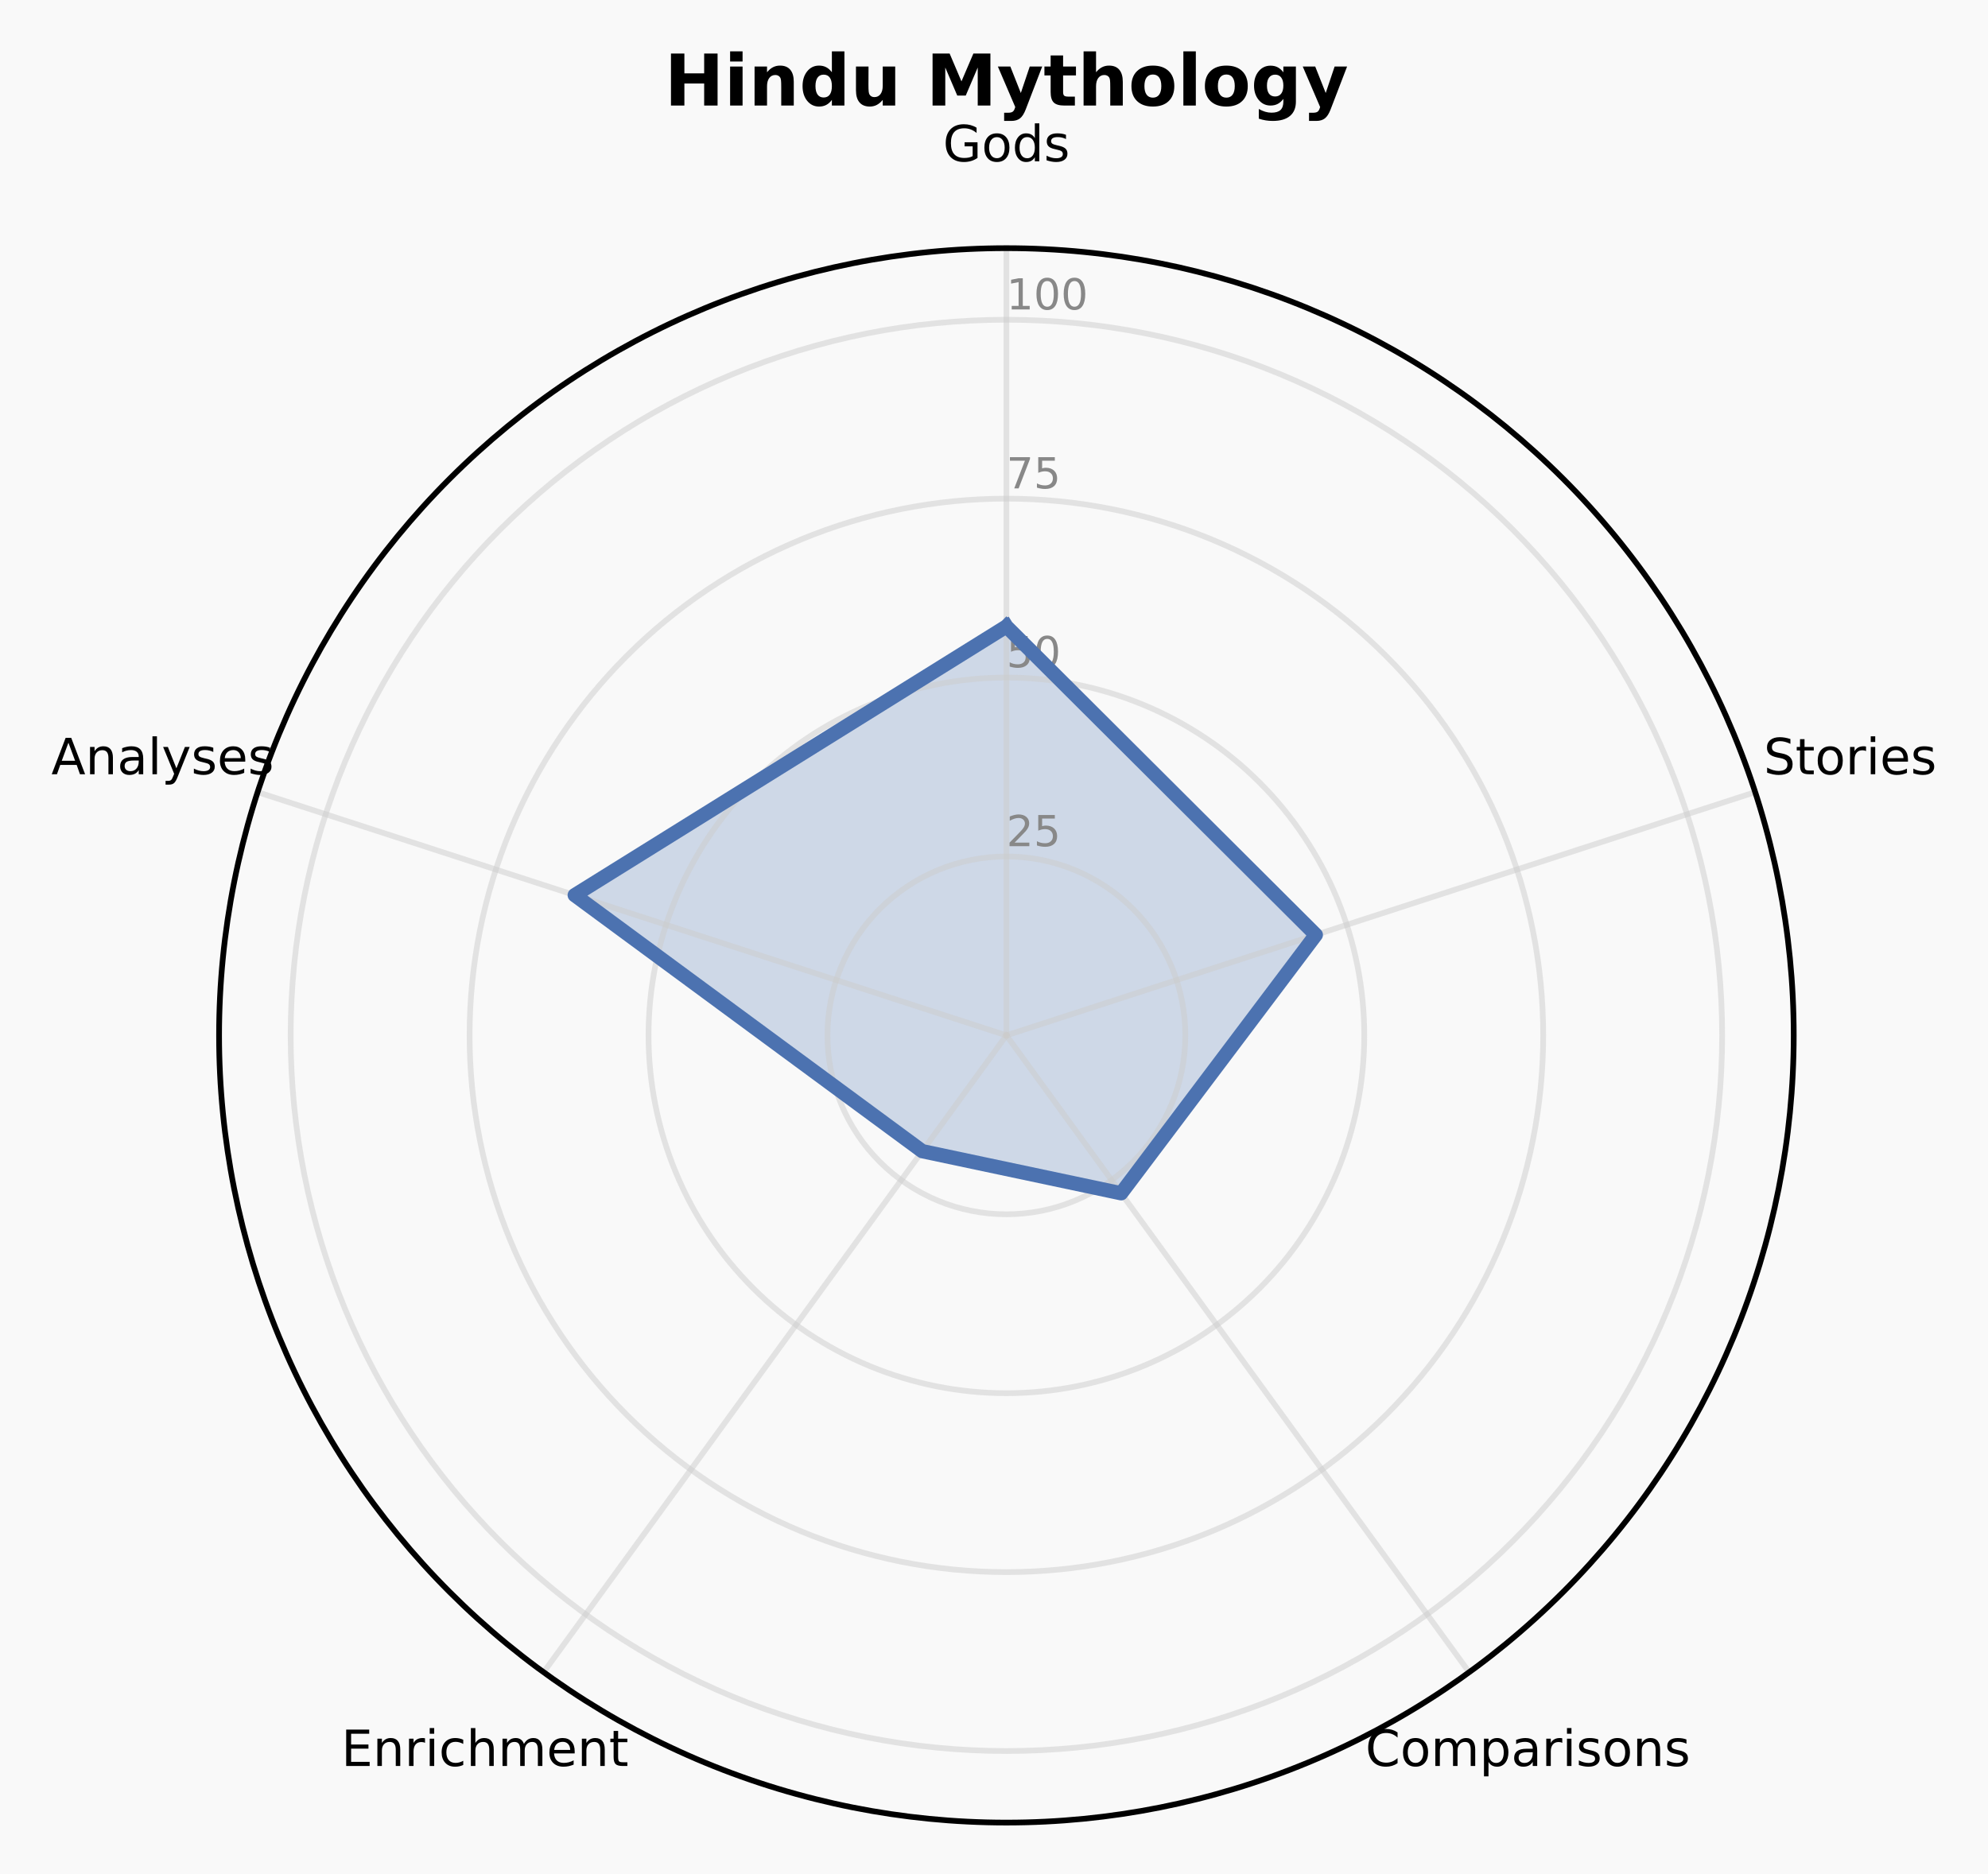
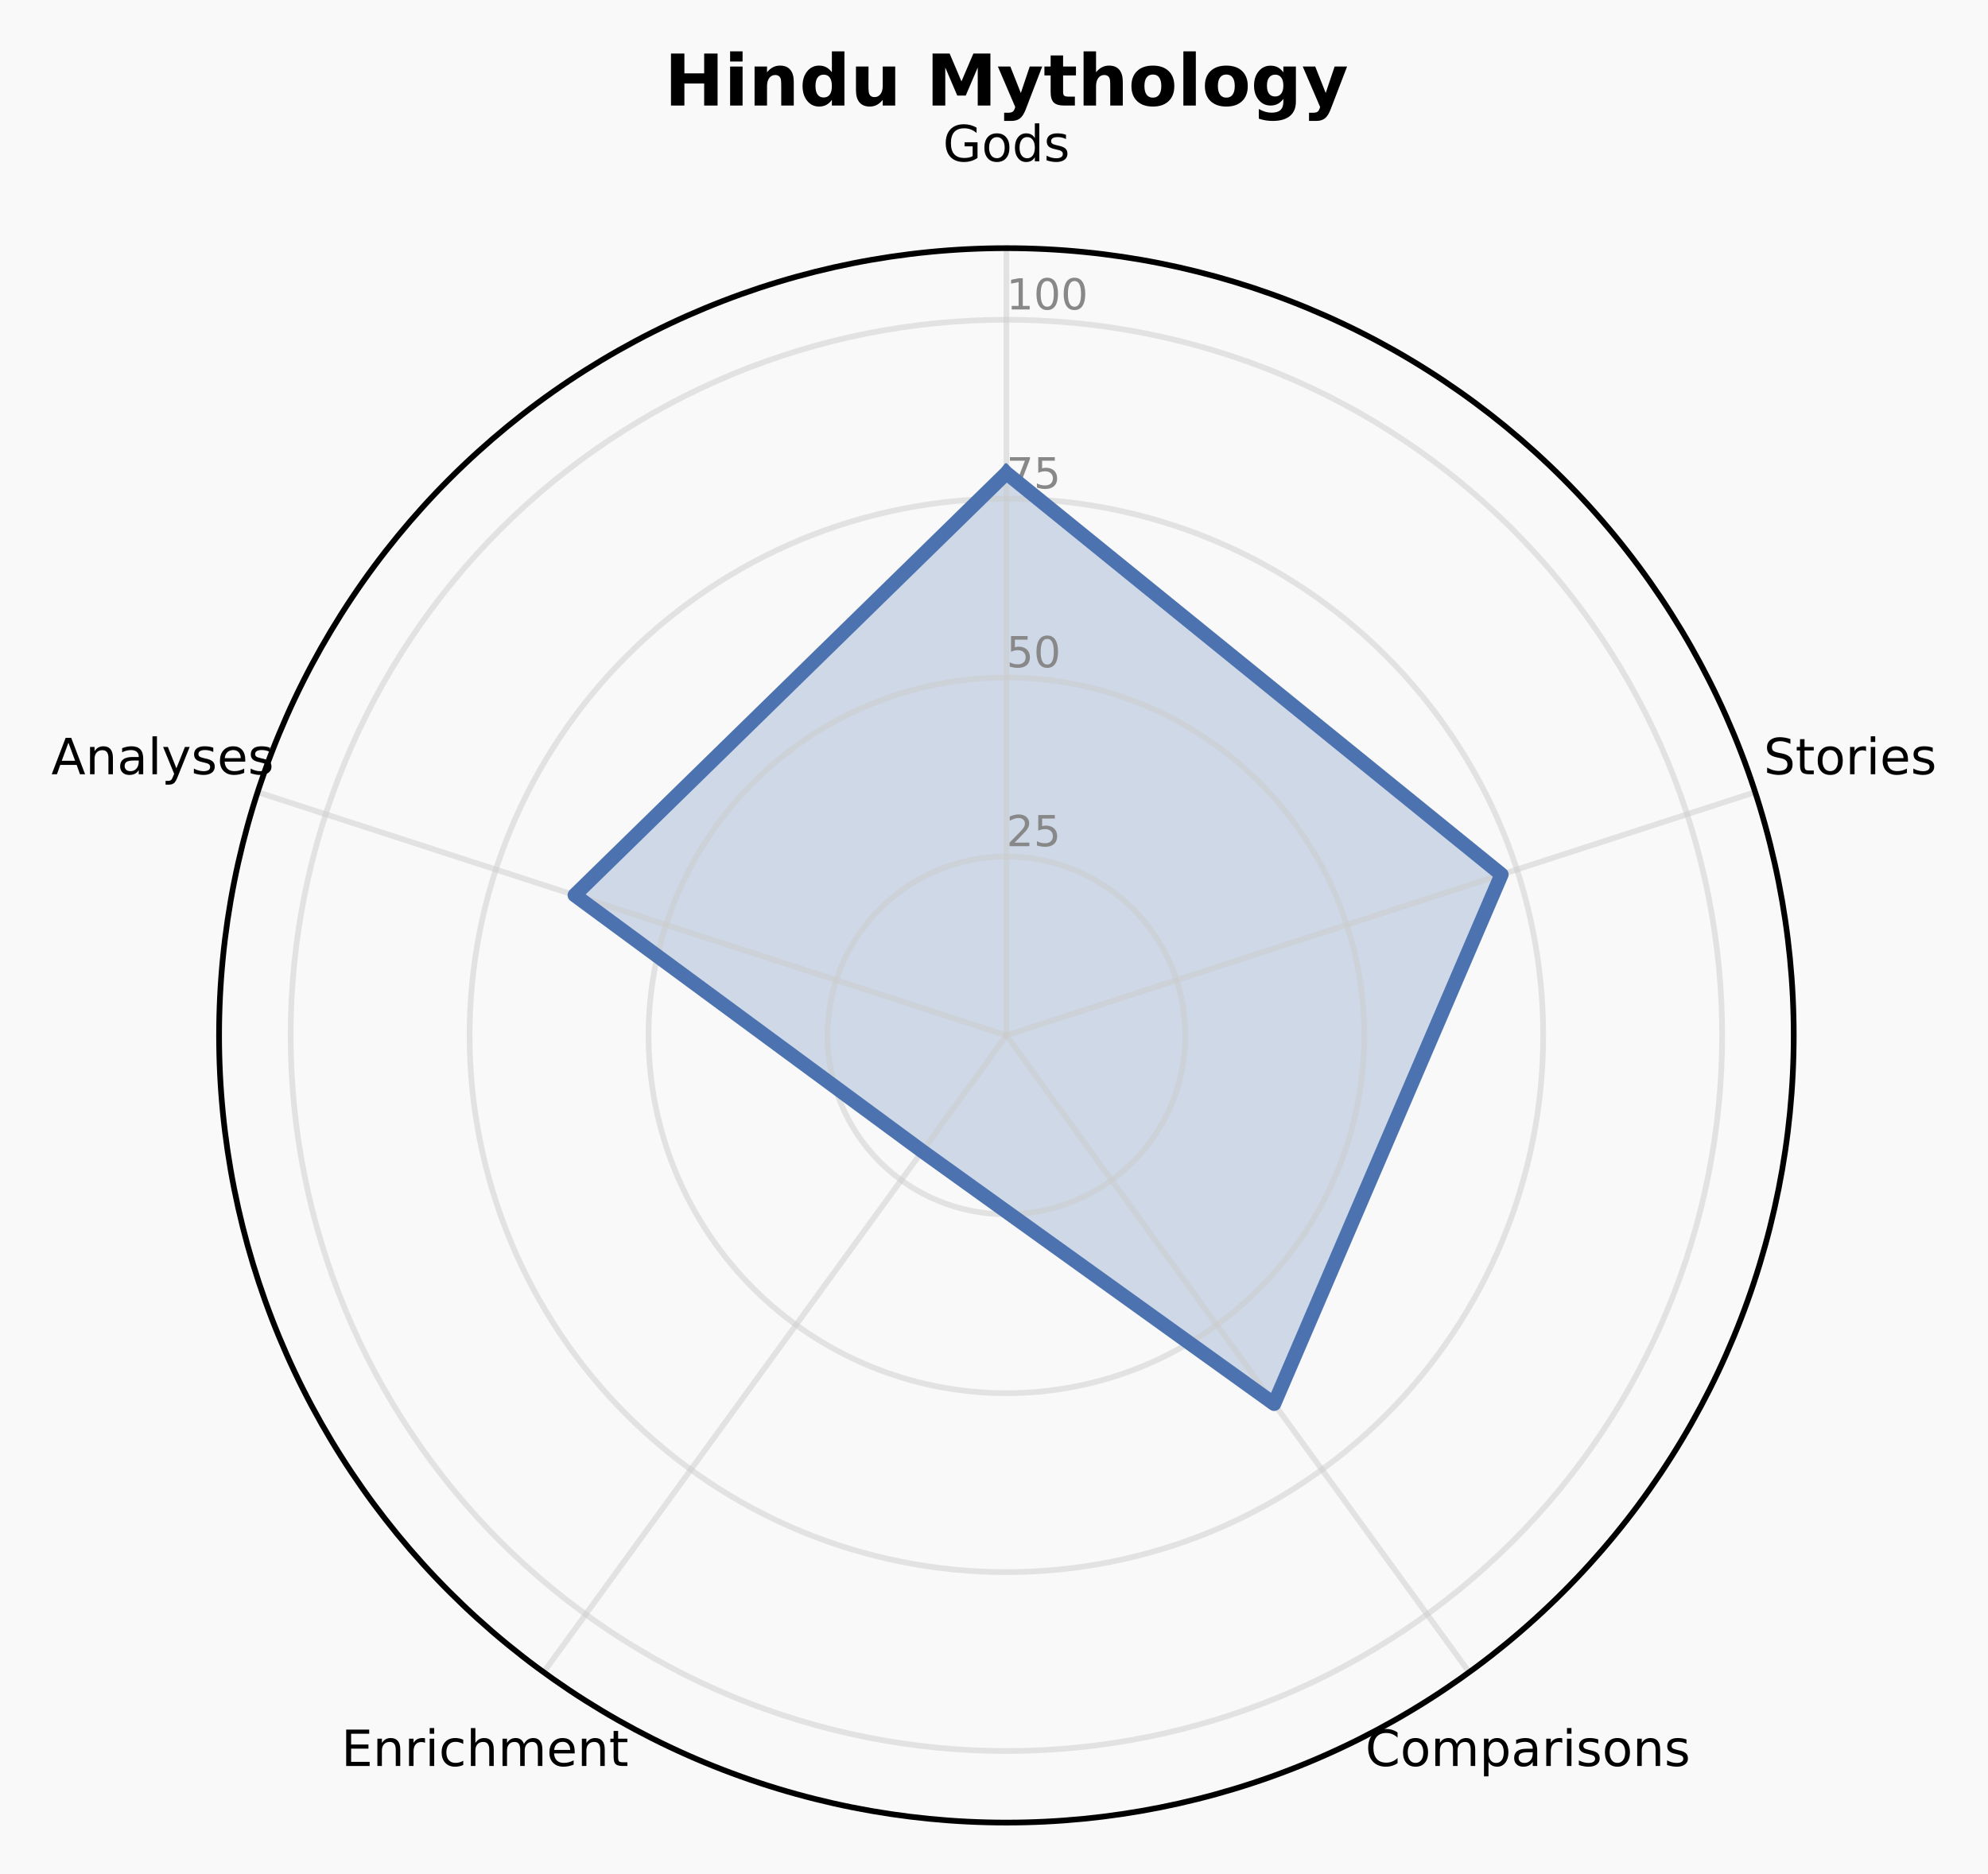
<svg xmlns="http://www.w3.org/2000/svg" xmlns:xlink="http://www.w3.org/1999/xlink" width="278.709pt" height="262.758pt" viewBox="0 0 278.709 262.758" version="1.1">
  <defs>
    <style type="text/css">*{stroke-linejoin: round; stroke-linecap: butt}</style>
  </defs>
  <g id="figure_1">
    <g id="patch_1">
      <path d="M 0 262.758  L 278.709 262.758  L 278.709 0  L 0 0  z " style="fill: #f9f9f9" />
    </g>
    <g id="axes_1">
      <g id="patch_2">
        <path d="M 251.473 145.178  C 251.473 130.683 248.618 116.329 243.071 102.938  C 237.524 89.546 229.393 77.377 219.143 67.128  C 208.894 56.878 196.725 48.748 183.334 43.201  C 169.942 37.654 155.588 34.798 141.093 34.798  C 126.598 34.798 112.244 37.654 98.853 43.201  C 85.461 48.748 73.293 56.878 63.043 67.128  C 52.794 77.377 44.663 89.546 39.116 102.938  C 33.569 116.329 30.714 130.683 30.714 145.178  C 30.714 159.673 33.569 174.027 39.116 187.418  C 44.663 200.81 52.794 212.979 63.043 223.228  C 73.293 233.478 85.461 241.609 98.853 247.155  C 112.244 252.702 126.598 255.558 141.093 255.558  C 155.588 255.558 169.942 252.702 183.334 247.155  C 196.725 241.609 208.894 233.478 219.143 223.228  C 229.393 212.979 237.524 200.81 243.071 187.418  C 248.618 174.027 251.473 159.673 251.473 145.178  M 141.093 145.178  C 141.093 145.178 141.093 145.178 141.093 145.178  C 141.093 145.178 141.093 145.178 141.093 145.178  C 141.093 145.178 141.093 145.178 141.093 145.178  C 141.093 145.178 141.093 145.178 141.093 145.178  C 141.093 145.178 141.093 145.178 141.093 145.178  C 141.093 145.178 141.093 145.178 141.093 145.178  C 141.093 145.178 141.093 145.178 141.093 145.178  C 141.093 145.178 141.093 145.178 141.093 145.178  C 141.093 145.178 141.093 145.178 141.093 145.178  C 141.093 145.178 141.093 145.178 141.093 145.178  C 141.093 145.178 141.093 145.178 141.093 145.178  C 141.093 145.178 141.093 145.178 141.093 145.178  C 141.093 145.178 141.093 145.178 141.093 145.178  C 141.093 145.178 141.093 145.178 141.093 145.178  C 141.093 145.178 141.093 145.178 141.093 145.178  C 141.093 145.178 141.093 145.178 141.093 145.178  z " style="fill: #f9f9f9" />
      </g>
      <g id="patch_3">
-         <path d="M 141.093 87.838  L 184.472 131.083  L 157.179 167.318  L 129.297 161.414  L 80.574 125.514  z " clip-path="url(#p2efae93b45)" style="fill: #4c72b0; opacity: 0.25; stroke: #4c72b0; stroke-linejoin: miter" />
+         <path d="M 141.093 66.335  L 210.5 122.627  L 178.627 196.839  L 129.297 161.414  L 80.574 125.514  z " clip-path="url(#p4c675e7fb6)" style="fill: #4c72b0; opacity: 0.25; stroke: #4c72b0; stroke-linejoin: miter" />
      </g>
      <g id="matplotlib.axis_1">
        <g id="xtick_1">
          <g id="line2d_1">
-             <path d="M 141.093 145.178  L 141.093 34.798  " clip-path="url(#p2efae93b45)" style="fill: none; stroke: #cccccc; stroke-opacity: 0.5; stroke-width: 0.8; stroke-linecap: square" />
+             <path d="M 141.093 145.178  L 141.093 34.798  " clip-path="url(#p4c675e7fb6)" style="fill: none; stroke: #cccccc; stroke-opacity: 0.5; stroke-width: 0.8; stroke-linecap: square" />
          </g>
          <g id="text_1">
            <g transform="translate(132.1945 22.61707) scale(0.07 -0.07)">
              <defs>
                <path id="DejaVuSans-2a" d="M 3809 666  L 3809 1919  L 2778 1919  L 2778 2438  L 4434 2438  L 4434 434  Q 4069 175 3628 42  Q 3188 -91 2688 -91  Q 1594 -91 976 548  Q 359 1188 359 2328  Q 359 3472 976 4111  Q 1594 4750 2688 4750  Q 3144 4750 3555 4637  Q 3966 4525 4313 4306  L 4313 3634  Q 3963 3931 3569 4081  Q 3175 4231 2741 4231  Q 1884 4231 1454 3753  Q 1025 3275 1025 2328  Q 1025 1384 1454 906  Q 1884 428 2741 428  Q 3075 428 3337 486  Q 3600 544 3809 666  z " transform="scale(0.015625)" />
                <path id="DejaVuSans-52" d="M 1959 3097  Q 1497 3097 1228 2736  Q 959 2375 959 1747  Q 959 1119 1226 758  Q 1494 397 1959 397  Q 2419 397 2687 759  Q 2956 1122 2956 1747  Q 2956 2369 2687 2733  Q 2419 3097 1959 3097  z M 1959 3584  Q 2709 3584 3137 3096  Q 3566 2609 3566 1747  Q 3566 888 3137 398  Q 2709 -91 1959 -91  Q 1206 -91 779 398  Q 353 888 353 1747  Q 353 2609 779 3096  Q 1206 3584 1959 3584  z " transform="scale(0.015625)" />
                <path id="DejaVuSans-47" d="M 2906 2969  L 2906 4863  L 3481 4863  L 3481 0  L 2906 0  L 2906 525  Q 2725 213 2448 61  Q 2172 -91 1784 -91  Q 1150 -91 751 415  Q 353 922 353 1747  Q 353 2572 751 3078  Q 1150 3584 1784 3584  Q 2172 3584 2448 3432  Q 2725 3281 2906 2969  z M 947 1747  Q 947 1113 1208 752  Q 1469 391 1925 391  Q 2381 391 2643 752  Q 2906 1113 2906 1747  Q 2906 2381 2643 2742  Q 2381 3103 1925 3103  Q 1469 3103 1208 2742  Q 947 2381 947 1747  z " transform="scale(0.015625)" />
                <path id="DejaVuSans-56" d="M 2834 3397  L 2834 2853  Q 2591 2978 2328 3040  Q 2066 3103 1784 3103  Q 1356 3103 1142 2972  Q 928 2841 928 2578  Q 928 2378 1081 2264  Q 1234 2150 1697 2047  L 1894 2003  Q 2506 1872 2764 1633  Q 3022 1394 3022 966  Q 3022 478 2636 193  Q 2250 -91 1575 -91  Q 1294 -91 989 -36  Q 684 19 347 128  L 347 722  Q 666 556 975 473  Q 1284 391 1588 391  Q 1994 391 2212 530  Q 2431 669 2431 922  Q 2431 1156 2273 1281  Q 2116 1406 1581 1522  L 1381 1569  Q 847 1681 609 1914  Q 372 2147 372 2553  Q 372 3047 722 3315  Q 1072 3584 1716 3584  Q 2034 3584 2315 3537  Q 2597 3491 2834 3397  z " transform="scale(0.015625)" />
              </defs>
              <use xlink:href="#DejaVuSans-2a" />
              <use xlink:href="#DejaVuSans-52" transform="translate(77.48438 0)" />
              <use xlink:href="#DejaVuSans-47" transform="translate(138.6719 0)" />
              <use xlink:href="#DejaVuSans-56" transform="translate(202.1562 0)" />
            </g>
          </g>
        </g>
        <g id="xtick_2">
          <g id="line2d_2">
-             <path d="M 141.093 145.178  L 246.07 111.069  " clip-path="url(#p2efae93b45)" style="fill: none; stroke: #cccccc; stroke-opacity: 0.5; stroke-width: 0.8; stroke-linecap: square" />
+             <path d="M 141.093 145.178  L 246.07 111.069  " clip-path="url(#p4c675e7fb6)" style="fill: none; stroke: #cccccc; stroke-opacity: 0.5; stroke-width: 0.8; stroke-linecap: square" />
          </g>
          <g id="text_2">
            <g transform="translate(247.2616 108.5613) scale(0.07 -0.07)">
              <defs>
                <path id="DejaVuSans-36" d="M 3425 4513  L 3425 3897  Q 3066 4069 2747 4153  Q 2428 4238 2131 4238  Q 1616 4238 1336 4038  Q 1056 3838 1056 3469  Q 1056 3159 1242 3001  Q 1428 2844 1947 2747  L 2328 2669  Q 3034 2534 3370 2195  Q 3706 1856 3706 1288  Q 3706 609 3251 259  Q 2797 -91 1919 -91  Q 1588 -91 1214 -16  Q 841 59 441 206  L 441 856  Q 825 641 1194 531  Q 1563 422 1919 422  Q 2459 422 2753 634  Q 3047 847 3047 1241  Q 3047 1584 2836 1778  Q 2625 1972 2144 2069  L 1759 2144  Q 1053 2284 737 2584  Q 422 2884 422 3419  Q 422 4038 858 4394  Q 1294 4750 2059 4750  Q 2388 4750 2728 4690  Q 3069 4631 3425 4513  z " transform="scale(0.015625)" />
                <path id="DejaVuSans-57" d="M 1172 4494  L 1172 3500  L 2356 3500  L 2356 3053  L 1172 3053  L 1172 1153  Q 1172 725 1289 603  Q 1406 481 1766 481  L 2356 481  L 2356 0  L 1766 0  Q 1100 0 847 248  Q 594 497 594 1153  L 594 3053  L 172 3053  L 172 3500  L 594 3500  L 594 4494  L 1172 4494  z " transform="scale(0.015625)" />
                <path id="DejaVuSans-55" d="M 2631 2963  Q 2534 3019 2420 3045  Q 2306 3072 2169 3072  Q 1681 3072 1420 2755  Q 1159 2438 1159 1844  L 1159 0  L 581 0  L 581 3500  L 1159 3500  L 1159 2956  Q 1341 3275 1631 3429  Q 1922 3584 2338 3584  Q 2397 3584 2469 3576  Q 2541 3569 2628 3553  L 2631 2963  z " transform="scale(0.015625)" />
                <path id="DejaVuSans-4c" d="M 603 3500  L 1178 3500  L 1178 0  L 603 0  L 603 3500  z M 603 4863  L 1178 4863  L 1178 4134  L 603 4134  L 603 4863  z " transform="scale(0.015625)" />
                <path id="DejaVuSans-48" d="M 3597 1894  L 3597 1613  L 953 1613  Q 991 1019 1311 708  Q 1631 397 2203 397  Q 2534 397 2845 478  Q 3156 559 3463 722  L 3463 178  Q 3153 47 2828 -22  Q 2503 -91 2169 -91  Q 1331 -91 842 396  Q 353 884 353 1716  Q 353 2575 817 3079  Q 1281 3584 2069 3584  Q 2775 3584 3186 3129  Q 3597 2675 3597 1894  z M 3022 2063  Q 3016 2534 2758 2815  Q 2500 3097 2075 3097  Q 1594 3097 1305 2825  Q 1016 2553 972 2059  L 3022 2063  z " transform="scale(0.015625)" />
              </defs>
              <use xlink:href="#DejaVuSans-36" />
              <use xlink:href="#DejaVuSans-57" transform="translate(63.48438 0)" />
              <use xlink:href="#DejaVuSans-52" transform="translate(102.6875 0)" />
              <use xlink:href="#DejaVuSans-55" transform="translate(163.875 0)" />
              <use xlink:href="#DejaVuSans-4c" transform="translate(204.9844 0)" />
              <use xlink:href="#DejaVuSans-48" transform="translate(232.7656 0)" />
              <use xlink:href="#DejaVuSans-56" transform="translate(294.2969 0)" />
            </g>
          </g>
        </g>
        <g id="xtick_3">
          <g id="line2d_3">
-             <path d="M 141.093 145.178  L 205.973 234.477  " clip-path="url(#p2efae93b45)" style="fill: none; stroke: #cccccc; stroke-opacity: 0.5; stroke-width: 0.8; stroke-linecap: square" />
+             <path d="M 141.093 145.178  L 205.973 234.477  " clip-path="url(#p4c675e7fb6)" style="fill: none; stroke: #cccccc; stroke-opacity: 0.5; stroke-width: 0.8; stroke-linecap: square" />
          </g>
          <g id="text_3">
            <g transform="translate(191.4228 247.6219) scale(0.07 -0.07)">
              <defs>
                <path id="DejaVuSans-26" d="M 4122 4306  L 4122 3641  Q 3803 3938 3442 4084  Q 3081 4231 2675 4231  Q 1875 4231 1450 3742  Q 1025 3253 1025 2328  Q 1025 1406 1450 917  Q 1875 428 2675 428  Q 3081 428 3442 575  Q 3803 722 4122 1019  L 4122 359  Q 3791 134 3420 21  Q 3050 -91 2638 -91  Q 1578 -91 968 557  Q 359 1206 359 2328  Q 359 3453 968 4101  Q 1578 4750 2638 4750  Q 3056 4750 3426 4639  Q 3797 4528 4122 4306  z " transform="scale(0.015625)" />
                <path id="DejaVuSans-50" d="M 3328 2828  Q 3544 3216 3844 3400  Q 4144 3584 4550 3584  Q 5097 3584 5394 3201  Q 5691 2819 5691 2113  L 5691 0  L 5113 0  L 5113 2094  Q 5113 2597 4934 2840  Q 4756 3084 4391 3084  Q 3944 3084 3684 2787  Q 3425 2491 3425 1978  L 3425 0  L 2847 0  L 2847 2094  Q 2847 2600 2669 2842  Q 2491 3084 2119 3084  Q 1678 3084 1418 2786  Q 1159 2488 1159 1978  L 1159 0  L 581 0  L 581 3500  L 1159 3500  L 1159 2956  Q 1356 3278 1631 3431  Q 1906 3584 2284 3584  Q 2666 3584 2933 3390  Q 3200 3197 3328 2828  z " transform="scale(0.015625)" />
                <path id="DejaVuSans-53" d="M 1159 525  L 1159 -1331  L 581 -1331  L 581 3500  L 1159 3500  L 1159 2969  Q 1341 3281 1617 3432  Q 1894 3584 2278 3584  Q 2916 3584 3314 3078  Q 3713 2572 3713 1747  Q 3713 922 3314 415  Q 2916 -91 2278 -91  Q 1894 -91 1617 61  Q 1341 213 1159 525  z M 3116 1747  Q 3116 2381 2855 2742  Q 2594 3103 2138 3103  Q 1681 3103 1420 2742  Q 1159 2381 1159 1747  Q 1159 1113 1420 752  Q 1681 391 2138 391  Q 2594 391 2855 752  Q 3116 1113 3116 1747  z " transform="scale(0.015625)" />
                <path id="DejaVuSans-44" d="M 2194 1759  Q 1497 1759 1228 1600  Q 959 1441 959 1056  Q 959 750 1161 570  Q 1363 391 1709 391  Q 2188 391 2477 730  Q 2766 1069 2766 1631  L 2766 1759  L 2194 1759  z M 3341 1997  L 3341 0  L 2766 0  L 2766 531  Q 2569 213 2275 61  Q 1981 -91 1556 -91  Q 1019 -91 701 211  Q 384 513 384 1019  Q 384 1609 779 1909  Q 1175 2209 1959 2209  L 2766 2209  L 2766 2266  Q 2766 2663 2505 2880  Q 2244 3097 1772 3097  Q 1472 3097 1187 3025  Q 903 2953 641 2809  L 641 3341  Q 956 3463 1253 3523  Q 1550 3584 1831 3584  Q 2591 3584 2966 3190  Q 3341 2797 3341 1997  z " transform="scale(0.015625)" />
                <path id="DejaVuSans-51" d="M 3513 2113  L 3513 0  L 2938 0  L 2938 2094  Q 2938 2591 2744 2837  Q 2550 3084 2163 3084  Q 1697 3084 1428 2787  Q 1159 2491 1159 1978  L 1159 0  L 581 0  L 581 3500  L 1159 3500  L 1159 2956  Q 1366 3272 1645 3428  Q 1925 3584 2291 3584  Q 2894 3584 3203 3211  Q 3513 2838 3513 2113  z " transform="scale(0.015625)" />
              </defs>
              <use xlink:href="#DejaVuSans-26" />
              <use xlink:href="#DejaVuSans-52" transform="translate(69.82812 0)" />
              <use xlink:href="#DejaVuSans-50" transform="translate(131.0156 0)" />
              <use xlink:href="#DejaVuSans-53" transform="translate(228.4219 0)" />
              <use xlink:href="#DejaVuSans-44" transform="translate(291.9062 0)" />
              <use xlink:href="#DejaVuSans-55" transform="translate(353.1875 0)" />
              <use xlink:href="#DejaVuSans-4c" transform="translate(394.2969 0)" />
              <use xlink:href="#DejaVuSans-56" transform="translate(422.0781 0)" />
              <use xlink:href="#DejaVuSans-52" transform="translate(474.1719 0)" />
              <use xlink:href="#DejaVuSans-51" transform="translate(535.3594 0)" />
              <use xlink:href="#DejaVuSans-56" transform="translate(598.7344 0)" />
            </g>
          </g>
        </g>
        <g id="xtick_4">
          <g id="line2d_4">
-             <path d="M 141.093 145.178  L 76.214 234.477  " clip-path="url(#p2efae93b45)" style="fill: none; stroke: #cccccc; stroke-opacity: 0.5; stroke-width: 0.8; stroke-linecap: square" />
+             <path d="M 141.093 145.178  L 76.214 234.477  " clip-path="url(#p4c675e7fb6)" style="fill: none; stroke: #cccccc; stroke-opacity: 0.5; stroke-width: 0.8; stroke-linecap: square" />
          </g>
          <g id="text_4">
            <g transform="translate(47.8483 247.6219) scale(0.07 -0.07)">
              <defs>
                <path id="DejaVuSans-28" d="M 628 4666  L 3578 4666  L 3578 4134  L 1259 4134  L 1259 2753  L 3481 2753  L 3481 2222  L 1259 2222  L 1259 531  L 3634 531  L 3634 0  L 628 0  L 628 4666  z " transform="scale(0.015625)" />
                <path id="DejaVuSans-46" d="M 3122 3366  L 3122 2828  Q 2878 2963 2633 3030  Q 2388 3097 2138 3097  Q 1578 3097 1268 2742  Q 959 2388 959 1747  Q 959 1106 1268 751  Q 1578 397 2138 397  Q 2388 397 2633 464  Q 2878 531 3122 666  L 3122 134  Q 2881 22 2623 -34  Q 2366 -91 2075 -91  Q 1284 -91 818 406  Q 353 903 353 1747  Q 353 2603 823 3093  Q 1294 3584 2113 3584  Q 2378 3584 2631 3529  Q 2884 3475 3122 3366  z " transform="scale(0.015625)" />
                <path id="DejaVuSans-4b" d="M 3513 2113  L 3513 0  L 2938 0  L 2938 2094  Q 2938 2591 2744 2837  Q 2550 3084 2163 3084  Q 1697 3084 1428 2787  Q 1159 2491 1159 1978  L 1159 0  L 581 0  L 581 4863  L 1159 4863  L 1159 2956  Q 1366 3272 1645 3428  Q 1925 3584 2291 3584  Q 2894 3584 3203 3211  Q 3513 2838 3513 2113  z " transform="scale(0.015625)" />
              </defs>
              <use xlink:href="#DejaVuSans-28" />
              <use xlink:href="#DejaVuSans-51" transform="translate(63.1875 0)" />
              <use xlink:href="#DejaVuSans-55" transform="translate(126.5625 0)" />
              <use xlink:href="#DejaVuSans-4c" transform="translate(167.6719 0)" />
              <use xlink:href="#DejaVuSans-46" transform="translate(195.4531 0)" />
              <use xlink:href="#DejaVuSans-4b" transform="translate(250.4375 0)" />
              <use xlink:href="#DejaVuSans-50" transform="translate(313.8125 0)" />
              <use xlink:href="#DejaVuSans-48" transform="translate(411.2188 0)" />
              <use xlink:href="#DejaVuSans-51" transform="translate(472.75 0)" />
              <use xlink:href="#DejaVuSans-57" transform="translate(536.125 0)" />
            </g>
          </g>
        </g>
        <g id="xtick_5">
          <g id="line2d_5">
-             <path d="M 141.093 145.178  L 36.116 111.069  " clip-path="url(#p2efae93b45)" style="fill: none; stroke: #cccccc; stroke-opacity: 0.5; stroke-width: 0.8; stroke-linecap: square" />
+             <path d="M 141.093 145.178  L 36.116 111.069  " clip-path="url(#p4c675e7fb6)" style="fill: none; stroke: #cccccc; stroke-opacity: 0.5; stroke-width: 0.8; stroke-linecap: square" />
          </g>
          <g id="text_5">
            <g transform="translate(7.2 108.5613) scale(0.07 -0.07)">
              <defs>
                <path id="DejaVuSans-24" d="M 2188 4044  L 1331 1722  L 3047 1722  L 2188 4044  z M 1831 4666  L 2547 4666  L 4325 0  L 3669 0  L 3244 1197  L 1141 1197  L 716 0  L 50 0  L 1831 4666  z " transform="scale(0.015625)" />
                <path id="DejaVuSans-4f" d="M 603 4863  L 1178 4863  L 1178 0  L 603 0  L 603 4863  z " transform="scale(0.015625)" />
                <path id="DejaVuSans-5c" d="M 2059 -325  Q 1816 -950 1584 -1140  Q 1353 -1331 966 -1331  L 506 -1331  L 506 -850  L 844 -850  Q 1081 -850 1212 -737  Q 1344 -625 1503 -206  L 1606 56  L 191 3500  L 800 3500  L 1894 763  L 2988 3500  L 3597 3500  L 2059 -325  z " transform="scale(0.015625)" />
              </defs>
              <use xlink:href="#DejaVuSans-24" />
              <use xlink:href="#DejaVuSans-51" transform="translate(68.40625 0)" />
              <use xlink:href="#DejaVuSans-44" transform="translate(131.7812 0)" />
              <use xlink:href="#DejaVuSans-4f" transform="translate(193.0625 0)" />
              <use xlink:href="#DejaVuSans-5c" transform="translate(220.8438 0)" />
              <use xlink:href="#DejaVuSans-56" transform="translate(280.0312 0)" />
              <use xlink:href="#DejaVuSans-48" transform="translate(332.125 0)" />
              <use xlink:href="#DejaVuSans-56" transform="translate(393.6562 0)" />
            </g>
          </g>
        </g>
      </g>
      <g id="matplotlib.axis_2">
        <g id="ytick_1">
          <g id="line2d_6">
-             <path d="M 141.093 120.092  C 144.388 120.092 147.65 120.741 150.693 122.001  C 153.737 123.262 156.503 125.11 158.832 127.439  C 161.161 129.769 163.009 132.534 164.27 135.578  C 165.531 138.621 166.18 141.884 166.18 145.178  C 166.18 148.472 165.531 151.735 164.27 154.778  C 163.009 157.822 161.161 160.587 158.832 162.917  C 156.503 165.246 153.737 167.094 150.693 168.355  C 147.65 169.615 144.388 170.264 141.093 170.264  C 137.799 170.264 134.537 169.615 131.493 168.355  C 128.45 167.094 125.684 165.246 123.355 162.917  C 121.025 160.587 119.177 157.822 117.917 154.778  C 116.656 151.735 116.007 148.472 116.007 145.178  C 116.007 141.884 116.656 138.621 117.917 135.578  C 119.177 132.534 121.025 129.769 123.355 127.439  C 125.684 125.11 128.45 123.262 131.493 122.001  C 134.537 120.741 137.799 120.092 141.093 120.092  " clip-path="url(#p2efae93b45)" style="fill: none; stroke: #cccccc; stroke-opacity: 0.5; stroke-width: 0.8; stroke-linecap: square" />
+             <path d="M 141.093 120.092  C 144.388 120.092 147.65 120.741 150.693 122.001  C 153.737 123.262 156.503 125.11 158.832 127.439  C 161.161 129.769 163.009 132.534 164.27 135.578  C 165.531 138.621 166.18 141.884 166.18 145.178  C 166.18 148.472 165.531 151.735 164.27 154.778  C 163.009 157.822 161.161 160.587 158.832 162.917  C 156.503 165.246 153.737 167.094 150.693 168.355  C 147.65 169.615 144.388 170.264 141.093 170.264  C 137.799 170.264 134.537 169.615 131.493 168.355  C 128.45 167.094 125.684 165.246 123.355 162.917  C 121.025 160.587 119.177 157.822 117.917 154.778  C 116.656 151.735 116.007 148.472 116.007 145.178  C 116.007 141.884 116.656 138.621 117.917 135.578  C 119.177 132.534 121.025 129.769 123.355 127.439  C 125.684 125.11 128.45 123.262 131.493 122.001  C 134.537 120.741 137.799 120.092 141.093 120.092  " clip-path="url(#p4c675e7fb6)" style="fill: none; stroke: #cccccc; stroke-opacity: 0.5; stroke-width: 0.8; stroke-linecap: square" />
          </g>
          <g id="text_6">
            <g style="fill: #888888" transform="translate(141.0933 118.6504) scale(0.06 -0.06)">
              <defs>
                <path id="DejaVuSans-15" d="M 1228 531  L 3431 531  L 3431 0  L 469 0  L 469 531  Q 828 903 1448 1529  Q 2069 2156 2228 2338  Q 2531 2678 2651 2914  Q 2772 3150 2772 3378  Q 2772 3750 2511 3984  Q 2250 4219 1831 4219  Q 1534 4219 1204 4116  Q 875 4013 500 3803  L 500 4441  Q 881 4594 1212 4672  Q 1544 4750 1819 4750  Q 2544 4750 2975 4387  Q 3406 4025 3406 3419  Q 3406 3131 3298 2873  Q 3191 2616 2906 2266  Q 2828 2175 2409 1742  Q 1991 1309 1228 531  z " transform="scale(0.015625)" />
                <path id="DejaVuSans-18" d="M 691 4666  L 3169 4666  L 3169 4134  L 1269 4134  L 1269 2991  Q 1406 3038 1543 3061  Q 1681 3084 1819 3084  Q 2600 3084 3056 2656  Q 3513 2228 3513 1497  Q 3513 744 3044 326  Q 2575 -91 1722 -91  Q 1428 -91 1123 -41  Q 819 9 494 109  L 494 744  Q 775 591 1075 516  Q 1375 441 1709 441  Q 2250 441 2565 725  Q 2881 1009 2881 1497  Q 2881 1984 2565 2268  Q 2250 2553 1709 2553  Q 1456 2553 1204 2497  Q 953 2441 691 2322  L 691 4666  z " transform="scale(0.015625)" />
              </defs>
              <use xlink:href="#DejaVuSans-15" />
              <use xlink:href="#DejaVuSans-18" transform="translate(63.625 0)" />
            </g>
          </g>
        </g>
        <g id="ytick_2">
          <g id="line2d_7">
-             <path d="M 141.093 95.005  C 147.682 95.005 154.206 96.303 160.293 98.825  C 166.381 101.346 171.912 105.042 176.571 109.701  C 181.229 114.36 184.925 119.891 187.447 125.978  C 189.968 132.065 191.266 138.589 191.266 145.178  C 191.266 151.767 189.968 158.291 187.447 164.378  C 184.925 170.465 181.229 175.997 176.571 180.655  C 171.912 185.314 166.381 189.01 160.293 191.531  C 154.206 194.053 147.682 195.351 141.093 195.351  C 134.505 195.351 127.98 194.053 121.893 191.531  C 115.806 189.01 110.275 185.314 105.616 180.655  C 100.957 175.997 97.261 170.465 94.74 164.378  C 92.219 158.291 90.921 151.767 90.921 145.178  C 90.921 138.589 92.219 132.065 94.74 125.978  C 97.261 119.891 100.957 114.36 105.616 109.701  C 110.275 105.042 115.806 101.346 121.893 98.825  C 127.98 96.303 134.505 95.005 141.093 95.005  " clip-path="url(#p2efae93b45)" style="fill: none; stroke: #cccccc; stroke-opacity: 0.5; stroke-width: 0.8; stroke-linecap: square" />
+             <path d="M 141.093 95.005  C 147.682 95.005 154.206 96.303 160.293 98.825  C 166.381 101.346 171.912 105.042 176.571 109.701  C 181.229 114.36 184.925 119.891 187.447 125.978  C 189.968 132.065 191.266 138.589 191.266 145.178  C 191.266 151.767 189.968 158.291 187.447 164.378  C 184.925 170.465 181.229 175.997 176.571 180.655  C 171.912 185.314 166.381 189.01 160.293 191.531  C 154.206 194.053 147.682 195.351 141.093 195.351  C 134.505 195.351 127.98 194.053 121.893 191.531  C 115.806 189.01 110.275 185.314 105.616 180.655  C 100.957 175.997 97.261 170.465 94.74 164.378  C 92.219 158.291 90.921 151.767 90.921 145.178  C 90.921 138.589 92.219 132.065 94.74 125.978  C 97.261 119.891 100.957 114.36 105.616 109.701  C 110.275 105.042 115.806 101.346 121.893 98.825  C 127.98 96.303 134.505 95.005 141.093 95.005  " clip-path="url(#p4c675e7fb6)" style="fill: none; stroke: #cccccc; stroke-opacity: 0.5; stroke-width: 0.8; stroke-linecap: square" />
          </g>
          <g id="text_7">
            <g style="fill: #888888" transform="translate(141.0933 93.56408) scale(0.06 -0.06)">
              <defs>
                <path id="DejaVuSans-13" d="M 2034 4250  Q 1547 4250 1301 3770  Q 1056 3291 1056 2328  Q 1056 1369 1301 889  Q 1547 409 2034 409  Q 2525 409 2770 889  Q 3016 1369 3016 2328  Q 3016 3291 2770 3770  Q 2525 4250 2034 4250  z M 2034 4750  Q 2819 4750 3233 4129  Q 3647 3509 3647 2328  Q 3647 1150 3233 529  Q 2819 -91 2034 -91  Q 1250 -91 836 529  Q 422 1150 422 2328  Q 422 3509 836 4129  Q 1250 4750 2034 4750  z " transform="scale(0.015625)" />
              </defs>
              <use xlink:href="#DejaVuSans-18" />
              <use xlink:href="#DejaVuSans-13" transform="translate(63.625 0)" />
            </g>
          </g>
        </g>
        <g id="ytick_3">
          <g id="line2d_8">
-             <path d="M 141.093 69.919  C 150.976 69.919 160.763 71.866 169.894 75.648  C 179.024 79.43 187.321 84.974 194.309 91.962  C 201.298 98.95 206.841 107.247 210.623 116.378  C 214.405 125.508 216.352 135.295 216.352 145.178  C 216.352 155.061 214.405 164.848 210.623 173.978  C 206.841 183.109 201.298 191.406 194.309 198.394  C 187.321 205.382 179.024 210.926 169.894 214.708  C 160.763 218.49 150.976 220.437 141.093 220.437  C 131.21 220.437 121.424 218.49 112.293 214.708  C 103.162 210.926 94.866 205.382 87.877 198.394  C 80.889 191.406 75.345 183.109 71.563 173.978  C 67.781 164.848 65.834 155.061 65.834 145.178  C 65.834 135.295 67.781 125.508 71.563 116.378  C 75.345 107.247 80.889 98.95 87.877 91.962  C 94.866 84.974 103.162 79.43 112.293 75.648  C 121.424 71.866 131.21 69.919 141.093 69.919  " clip-path="url(#p2efae93b45)" style="fill: none; stroke: #cccccc; stroke-opacity: 0.5; stroke-width: 0.8; stroke-linecap: square" />
+             <path d="M 141.093 69.919  C 150.976 69.919 160.763 71.866 169.894 75.648  C 179.024 79.43 187.321 84.974 194.309 91.962  C 201.298 98.95 206.841 107.247 210.623 116.378  C 214.405 125.508 216.352 135.295 216.352 145.178  C 216.352 155.061 214.405 164.848 210.623 173.978  C 206.841 183.109 201.298 191.406 194.309 198.394  C 187.321 205.382 179.024 210.926 169.894 214.708  C 160.763 218.49 150.976 220.437 141.093 220.437  C 131.21 220.437 121.424 218.49 112.293 214.708  C 103.162 210.926 94.866 205.382 87.877 198.394  C 80.889 191.406 75.345 183.109 71.563 173.978  C 67.781 164.848 65.834 155.061 65.834 145.178  C 65.834 135.295 67.781 125.508 71.563 116.378  C 75.345 107.247 80.889 98.95 87.877 91.962  C 94.866 84.974 103.162 79.43 112.293 75.648  C 121.424 71.866 131.21 69.919 141.093 69.919  " clip-path="url(#p4c675e7fb6)" style="fill: none; stroke: #cccccc; stroke-opacity: 0.5; stroke-width: 0.8; stroke-linecap: square" />
          </g>
          <g id="text_8">
            <g style="fill: #888888" transform="translate(141.0933 68.47781) scale(0.06 -0.06)">
              <defs>
                <path id="DejaVuSans-1a" d="M 525 4666  L 3525 4666  L 3525 4397  L 1831 0  L 1172 0  L 2766 4134  L 525 4134  L 525 4666  z " transform="scale(0.015625)" />
              </defs>
              <use xlink:href="#DejaVuSans-1a" />
              <use xlink:href="#DejaVuSans-18" transform="translate(63.625 0)" />
            </g>
          </g>
        </g>
        <g id="ytick_4">
          <g id="line2d_9">
-             <path d="M 141.093 44.833  C 154.27 44.833 167.32 47.429 179.494 52.471  C 191.668 57.514 202.73 64.906 212.048 74.223  C 221.366 83.541 228.757 94.603 233.8 106.778  C 238.843 118.952 241.438 132.001 241.438 145.178  C 241.438 158.355 238.843 171.404 233.8 183.578  C 228.757 195.753 221.366 206.815 212.048 216.133  C 202.73 225.45 191.668 232.842 179.494 237.885  C 167.32 242.927 154.27 245.523 141.093 245.523  C 127.916 245.523 114.867 242.927 102.693 237.885  C 90.519 232.842 79.456 225.45 70.139 216.133  C 60.821 206.815 53.429 195.753 48.387 183.578  C 43.344 171.404 40.748 158.355 40.748 145.178  C 40.748 132.001 43.344 118.952 48.387 106.778  C 53.429 94.603 60.821 83.541 70.139 74.223  C 79.456 64.906 90.519 57.514 102.693 52.471  C 114.867 47.429 127.916 44.833 141.093 44.833  " clip-path="url(#p2efae93b45)" style="fill: none; stroke: #cccccc; stroke-opacity: 0.5; stroke-width: 0.8; stroke-linecap: square" />
+             <path d="M 141.093 44.833  C 154.27 44.833 167.32 47.429 179.494 52.471  C 191.668 57.514 202.73 64.906 212.048 74.223  C 221.366 83.541 228.757 94.603 233.8 106.778  C 238.843 118.952 241.438 132.001 241.438 145.178  C 241.438 158.355 238.843 171.404 233.8 183.578  C 228.757 195.753 221.366 206.815 212.048 216.133  C 202.73 225.45 191.668 232.842 179.494 237.885  C 167.32 242.927 154.27 245.523 141.093 245.523  C 127.916 245.523 114.867 242.927 102.693 237.885  C 90.519 232.842 79.456 225.45 70.139 216.133  C 60.821 206.815 53.429 195.753 48.387 183.578  C 43.344 171.404 40.748 158.355 40.748 145.178  C 40.748 132.001 43.344 118.952 48.387 106.778  C 53.429 94.603 60.821 83.541 70.139 74.223  C 79.456 64.906 90.519 57.514 102.693 52.471  C 114.867 47.429 127.916 44.833 141.093 44.833  " clip-path="url(#p4c675e7fb6)" style="fill: none; stroke: #cccccc; stroke-opacity: 0.5; stroke-width: 0.8; stroke-linecap: square" />
          </g>
          <g id="text_9">
            <g style="fill: #888888" transform="translate(141.0933 43.39154) scale(0.06 -0.06)">
              <defs>
                <path id="DejaVuSans-14" d="M 794 531  L 1825 531  L 1825 4091  L 703 3866  L 703 4441  L 1819 4666  L 2450 4666  L 2450 531  L 3481 531  L 3481 0  L 794 0  L 794 531  z " transform="scale(0.015625)" />
              </defs>
              <use xlink:href="#DejaVuSans-14" />
              <use xlink:href="#DejaVuSans-13" transform="translate(63.625 0)" />
              <use xlink:href="#DejaVuSans-13" transform="translate(127.25 0)" />
            </g>
          </g>
        </g>
      </g>
      <g id="line2d_10">
-         <path d="M 141.093 87.838  L 184.472 131.083  L 157.179 167.318  L 129.297 161.414  L 80.574 125.514  L 141.093 87.838  " clip-path="url(#p2efae93b45)" style="fill: none; stroke: #4c72b0; stroke-width: 2; stroke-linecap: square" />
+         <path d="M 141.093 66.335  L 210.5 122.627  L 178.627 196.839  L 129.297 161.414  L 80.574 125.514  L 141.093 66.335  " clip-path="url(#p4c675e7fb6)" style="fill: none; stroke: #4c72b0; stroke-width: 2; stroke-linecap: square" />
      </g>
      <g id="patch_4">
        <path d="M 141.093 34.798  C 126.598 34.798 112.244 37.654 98.853 43.201  C 85.461 48.748 73.293 56.878 63.043 67.128  C 52.794 77.377 44.663 89.546 39.116 102.938  C 33.569 116.329 30.714 130.683 30.714 145.178  C 30.714 159.673 33.569 174.027 39.116 187.418  C 44.663 200.81 52.794 212.979 63.043 223.228  C 73.293 233.478 85.461 241.609 98.853 247.155  C 112.244 252.702 126.598 255.558 141.093 255.558  C 155.588 255.558 169.942 252.702 183.334 247.155  C 196.725 241.609 208.894 233.478 219.143 223.228  C 229.393 212.979 237.524 200.81 243.071 187.418  C 248.618 174.027 251.473 159.673 251.473 145.178  C 251.473 130.683 248.618 116.329 243.071 102.938  C 237.524 89.546 229.393 77.377 219.143 67.128  C 208.894 56.878 196.725 48.748 183.334 43.201  C 169.942 37.654 155.588 34.798 141.093 34.798  " style="fill: none; stroke: #000000; stroke-width: 0.8; stroke-linejoin: miter; stroke-linecap: square" />
      </g>
      <g id="text_10">
        <g transform="translate(93.14952 14.79844) scale(0.1 -0.1)">
          <defs>
            <path id="DejaVuSans-Bold-2b" d="M 588 4666  L 1791 4666  L 1791 2888  L 3566 2888  L 3566 4666  L 4769 4666  L 4769 0  L 3566 0  L 3566 1978  L 1791 1978  L 1791 0  L 588 0  L 588 4666  z " transform="scale(0.015625)" />
            <path id="DejaVuSans-Bold-4c" d="M 538 3500  L 1656 3500  L 1656 0  L 538 0  L 538 3500  z M 538 4863  L 1656 4863  L 1656 3950  L 538 3950  L 538 4863  z " transform="scale(0.015625)" />
            <path id="DejaVuSans-Bold-51" d="M 4056 2131  L 4056 0  L 2931 0  L 2931 347  L 2931 1631  Q 2931 2084 2911 2256  Q 2891 2428 2841 2509  Q 2775 2619 2662 2680  Q 2550 2741 2406 2741  Q 2056 2741 1856 2470  Q 1656 2200 1656 1722  L 1656 0  L 538 0  L 538 3500  L 1656 3500  L 1656 2988  Q 1909 3294 2193 3439  Q 2478 3584 2822 3584  Q 3428 3584 3742 3212  Q 4056 2841 4056 2131  z " transform="scale(0.015625)" />
            <path id="DejaVuSans-Bold-47" d="M 2919 2988  L 2919 4863  L 4044 4863  L 4044 0  L 2919 0  L 2919 506  Q 2688 197 2409 53  Q 2131 -91 1766 -91  Q 1119 -91 703 423  Q 288 938 288 1747  Q 288 2556 703 3070  Q 1119 3584 1766 3584  Q 2128 3584 2408 3439  Q 2688 3294 2919 2988  z M 2181 722  Q 2541 722 2730 984  Q 2919 1247 2919 1747  Q 2919 2247 2730 2509  Q 2541 2772 2181 2772  Q 1825 2772 1636 2509  Q 1447 2247 1447 1747  Q 1447 1247 1636 984  Q 1825 722 2181 722  z " transform="scale(0.015625)" />
            <path id="DejaVuSans-Bold-58" d="M 500 1363  L 500 3500  L 1625 3500  L 1625 3150  Q 1625 2866 1622 2436  Q 1619 2006 1619 1863  Q 1619 1441 1641 1255  Q 1663 1069 1716 984  Q 1784 875 1895 815  Q 2006 756 2150 756  Q 2500 756 2700 1025  Q 2900 1294 2900 1772  L 2900 3500  L 4019 3500  L 4019 0  L 2900 0  L 2900 506  Q 2647 200 2364 54  Q 2081 -91 1741 -91  Q 1134 -91 817 281  Q 500 653 500 1363  z " transform="scale(0.015625)" />
            <path id="DejaVuSans-Bold-3" transform="scale(0.015625)" />
            <path id="DejaVuSans-Bold-30" d="M 588 4666  L 2119 4666  L 3181 2169  L 4250 4666  L 5778 4666  L 5778 0  L 4641 0  L 4641 3413  L 3566 897  L 2803 897  L 1728 3413  L 1728 0  L 588 0  L 588 4666  z " transform="scale(0.015625)" />
            <path id="DejaVuSans-Bold-5c" d="M 78 3500  L 1197 3500  L 2138 1125  L 2938 3500  L 4056 3500  L 2584 -331  Q 2363 -916 2067 -1148  Q 1772 -1381 1288 -1381  L 641 -1381  L 641 -647  L 991 -647  Q 1275 -647 1404 -556  Q 1534 -466 1606 -231  L 1638 -134  L 78 3500  z " transform="scale(0.015625)" />
            <path id="DejaVuSans-Bold-57" d="M 1759 4494  L 1759 3500  L 2913 3500  L 2913 2700  L 1759 2700  L 1759 1216  Q 1759 972 1856 886  Q 1953 800 2241 800  L 2816 800  L 2816 0  L 1856 0  Q 1194 0 917 276  Q 641 553 641 1216  L 641 2700  L 84 2700  L 84 3500  L 641 3500  L 641 4494  L 1759 4494  z " transform="scale(0.015625)" />
            <path id="DejaVuSans-Bold-4b" d="M 4056 2131  L 4056 0  L 2931 0  L 2931 347  L 2931 1625  Q 2931 2084 2911 2256  Q 2891 2428 2841 2509  Q 2775 2619 2662 2680  Q 2550 2741 2406 2741  Q 2056 2741 1856 2470  Q 1656 2200 1656 1722  L 1656 0  L 538 0  L 538 4863  L 1656 4863  L 1656 2988  Q 1909 3294 2193 3439  Q 2478 3584 2822 3584  Q 3428 3584 3742 3212  Q 4056 2841 4056 2131  z " transform="scale(0.015625)" />
            <path id="DejaVuSans-Bold-52" d="M 2203 2784  Q 1831 2784 1636 2517  Q 1441 2250 1441 1747  Q 1441 1244 1636 976  Q 1831 709 2203 709  Q 2569 709 2762 976  Q 2956 1244 2956 1747  Q 2956 2250 2762 2517  Q 2569 2784 2203 2784  z M 2203 3584  Q 3106 3584 3614 3096  Q 4122 2609 4122 1747  Q 4122 884 3614 396  Q 3106 -91 2203 -91  Q 1297 -91 786 396  Q 275 884 275 1747  Q 275 2609 786 3096  Q 1297 3584 2203 3584  z " transform="scale(0.015625)" />
            <path id="DejaVuSans-Bold-4f" d="M 538 4863  L 1656 4863  L 1656 0  L 538 0  L 538 4863  z " transform="scale(0.015625)" />
            <path id="DejaVuSans-Bold-4a" d="M 2919 594  Q 2688 288 2409 144  Q 2131 0 1766 0  Q 1125 0 706 504  Q 288 1009 288 1791  Q 288 2575 706 3076  Q 1125 3578 1766 3578  Q 2131 3578 2409 3434  Q 2688 3291 2919 2981  L 2919 3500  L 4044 3500  L 4044 353  Q 4044 -491 3511 -936  Q 2978 -1381 1966 -1381  Q 1638 -1381 1331 -1331  Q 1025 -1281 716 -1178  L 716 -306  Q 1009 -475 1290 -558  Q 1572 -641 1856 -641  Q 2406 -641 2662 -400  Q 2919 -159 2919 353  L 2919 594  z M 2181 2772  Q 1834 2772 1640 2515  Q 1447 2259 1447 1791  Q 1447 1309 1634 1061  Q 1822 813 2181 813  Q 2531 813 2725 1069  Q 2919 1325 2919 1791  Q 2919 2259 2725 2515  Q 2531 2772 2181 2772  z " transform="scale(0.015625)" />
          </defs>
          <use xlink:href="#DejaVuSans-Bold-2b" />
          <use xlink:href="#DejaVuSans-Bold-4c" transform="translate(83.6875 0)" />
          <use xlink:href="#DejaVuSans-Bold-51" transform="translate(117.9688 0)" />
          <use xlink:href="#DejaVuSans-Bold-47" transform="translate(189.1562 0)" />
          <use xlink:href="#DejaVuSans-Bold-58" transform="translate(260.7344 0)" />
          <use xlink:href="#DejaVuSans-Bold-3" transform="translate(331.9219 0)" />
          <use xlink:href="#DejaVuSans-Bold-30" transform="translate(366.7344 0)" />
          <use xlink:href="#DejaVuSans-Bold-5c" transform="translate(466.25 0)" />
          <use xlink:href="#DejaVuSans-Bold-57" transform="translate(531.4375 0)" />
          <use xlink:href="#DejaVuSans-Bold-4b" transform="translate(579.2344 0)" />
          <use xlink:href="#DejaVuSans-Bold-52" transform="translate(650.4219 0)" />
          <use xlink:href="#DejaVuSans-Bold-4f" transform="translate(719.125 0)" />
          <use xlink:href="#DejaVuSans-Bold-52" transform="translate(753.4062 0)" />
          <use xlink:href="#DejaVuSans-Bold-4a" transform="translate(822.1094 0)" />
          <use xlink:href="#DejaVuSans-Bold-5c" transform="translate(893.6875 0)" />
        </g>
      </g>
    </g>
  </g>
  <defs>
-     <clipPath id="p2efae93b45">
+     <clipPath id="p4c675e7fb6">
      <path d="M 251.473 145.178  C 251.473 130.683 248.618 116.329 243.071 102.938  C 237.524 89.546 229.393 77.377 219.143 67.128  C 208.894 56.878 196.725 48.748 183.334 43.201  C 169.942 37.654 155.588 34.798 141.093 34.798  C 126.598 34.798 112.244 37.654 98.853 43.201  C 85.461 48.748 73.293 56.878 63.043 67.128  C 52.794 77.377 44.663 89.546 39.116 102.938  C 33.569 116.329 30.714 130.683 30.714 145.178  C 30.714 159.673 33.569 174.027 39.116 187.418  C 44.663 200.81 52.794 212.979 63.043 223.228  C 73.293 233.478 85.461 241.609 98.853 247.155  C 112.244 252.702 126.598 255.558 141.093 255.558  C 155.588 255.558 169.942 252.702 183.334 247.155  C 196.725 241.609 208.894 233.478 219.143 223.228  C 229.393 212.979 237.524 200.81 243.071 187.418  C 248.618 174.027 251.473 159.673 251.473 145.178  M 141.093 145.178  C 141.093 145.178 141.093 145.178 141.093 145.178  C 141.093 145.178 141.093 145.178 141.093 145.178  C 141.093 145.178 141.093 145.178 141.093 145.178  C 141.093 145.178 141.093 145.178 141.093 145.178  C 141.093 145.178 141.093 145.178 141.093 145.178  C 141.093 145.178 141.093 145.178 141.093 145.178  C 141.093 145.178 141.093 145.178 141.093 145.178  C 141.093 145.178 141.093 145.178 141.093 145.178  C 141.093 145.178 141.093 145.178 141.093 145.178  C 141.093 145.178 141.093 145.178 141.093 145.178  C 141.093 145.178 141.093 145.178 141.093 145.178  C 141.093 145.178 141.093 145.178 141.093 145.178  C 141.093 145.178 141.093 145.178 141.093 145.178  C 141.093 145.178 141.093 145.178 141.093 145.178  C 141.093 145.178 141.093 145.178 141.093 145.178  C 141.093 145.178 141.093 145.178 141.093 145.178  z " />
    </clipPath>
  </defs>
</svg>
